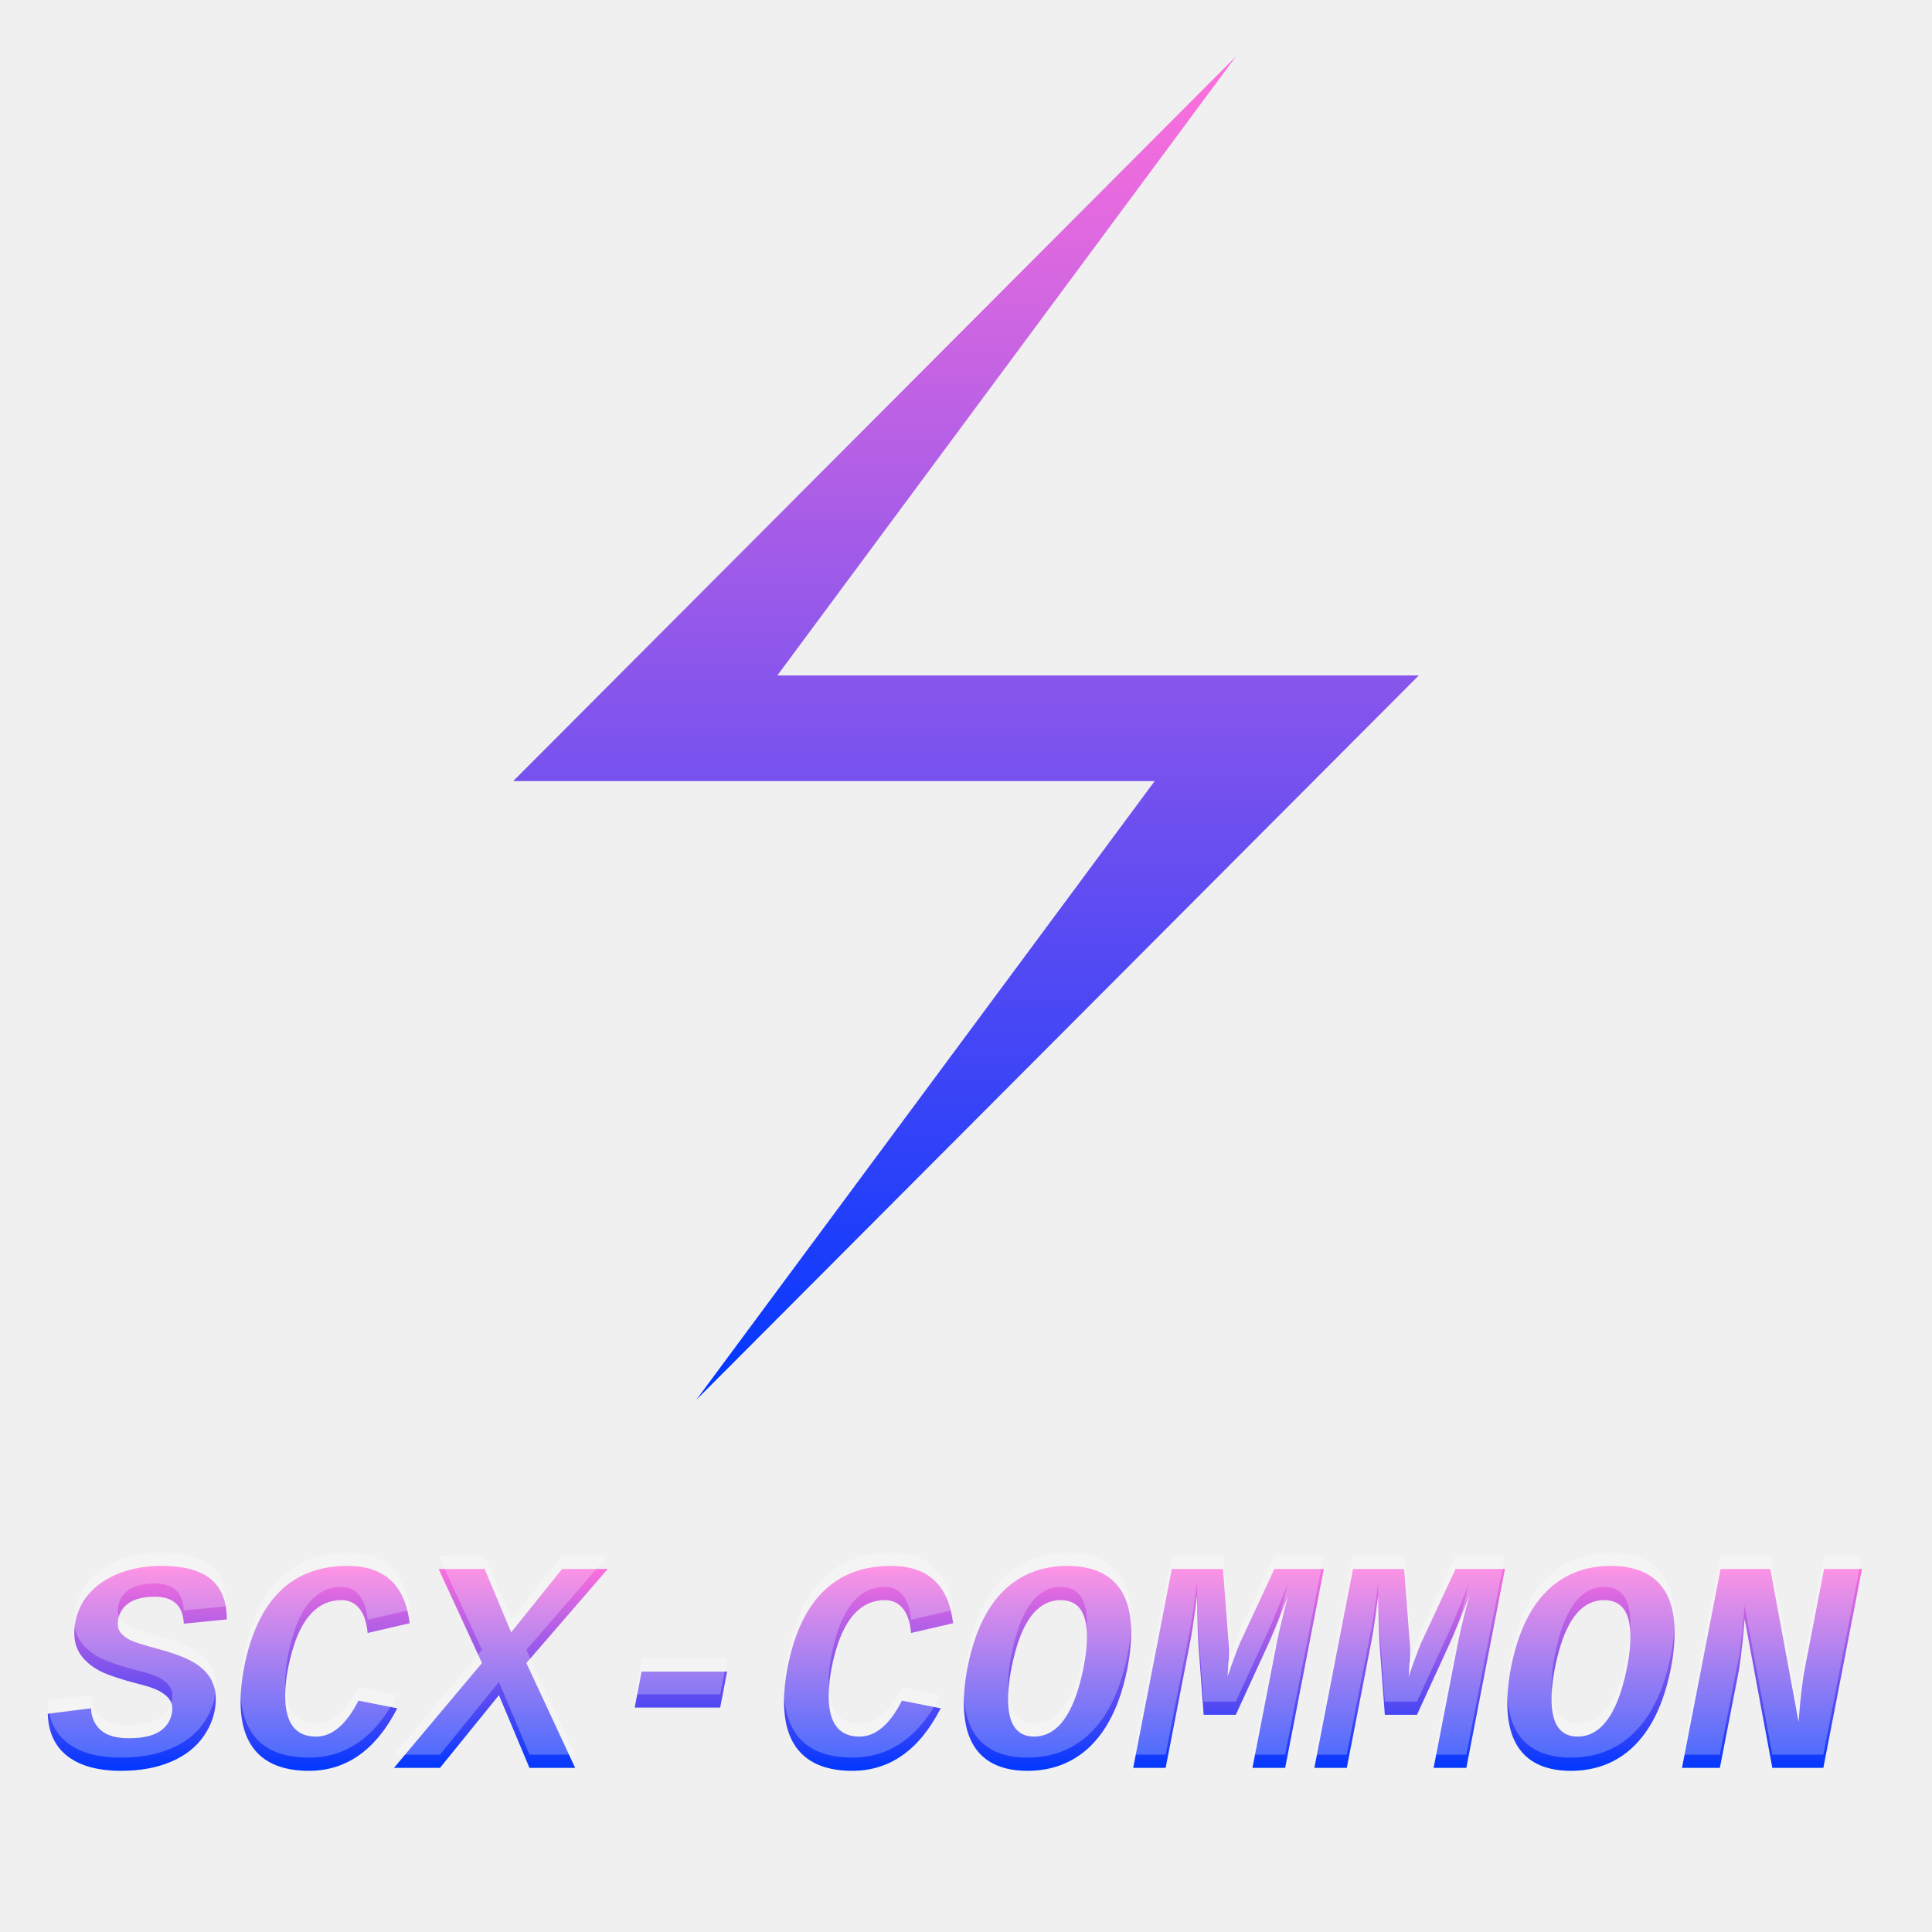
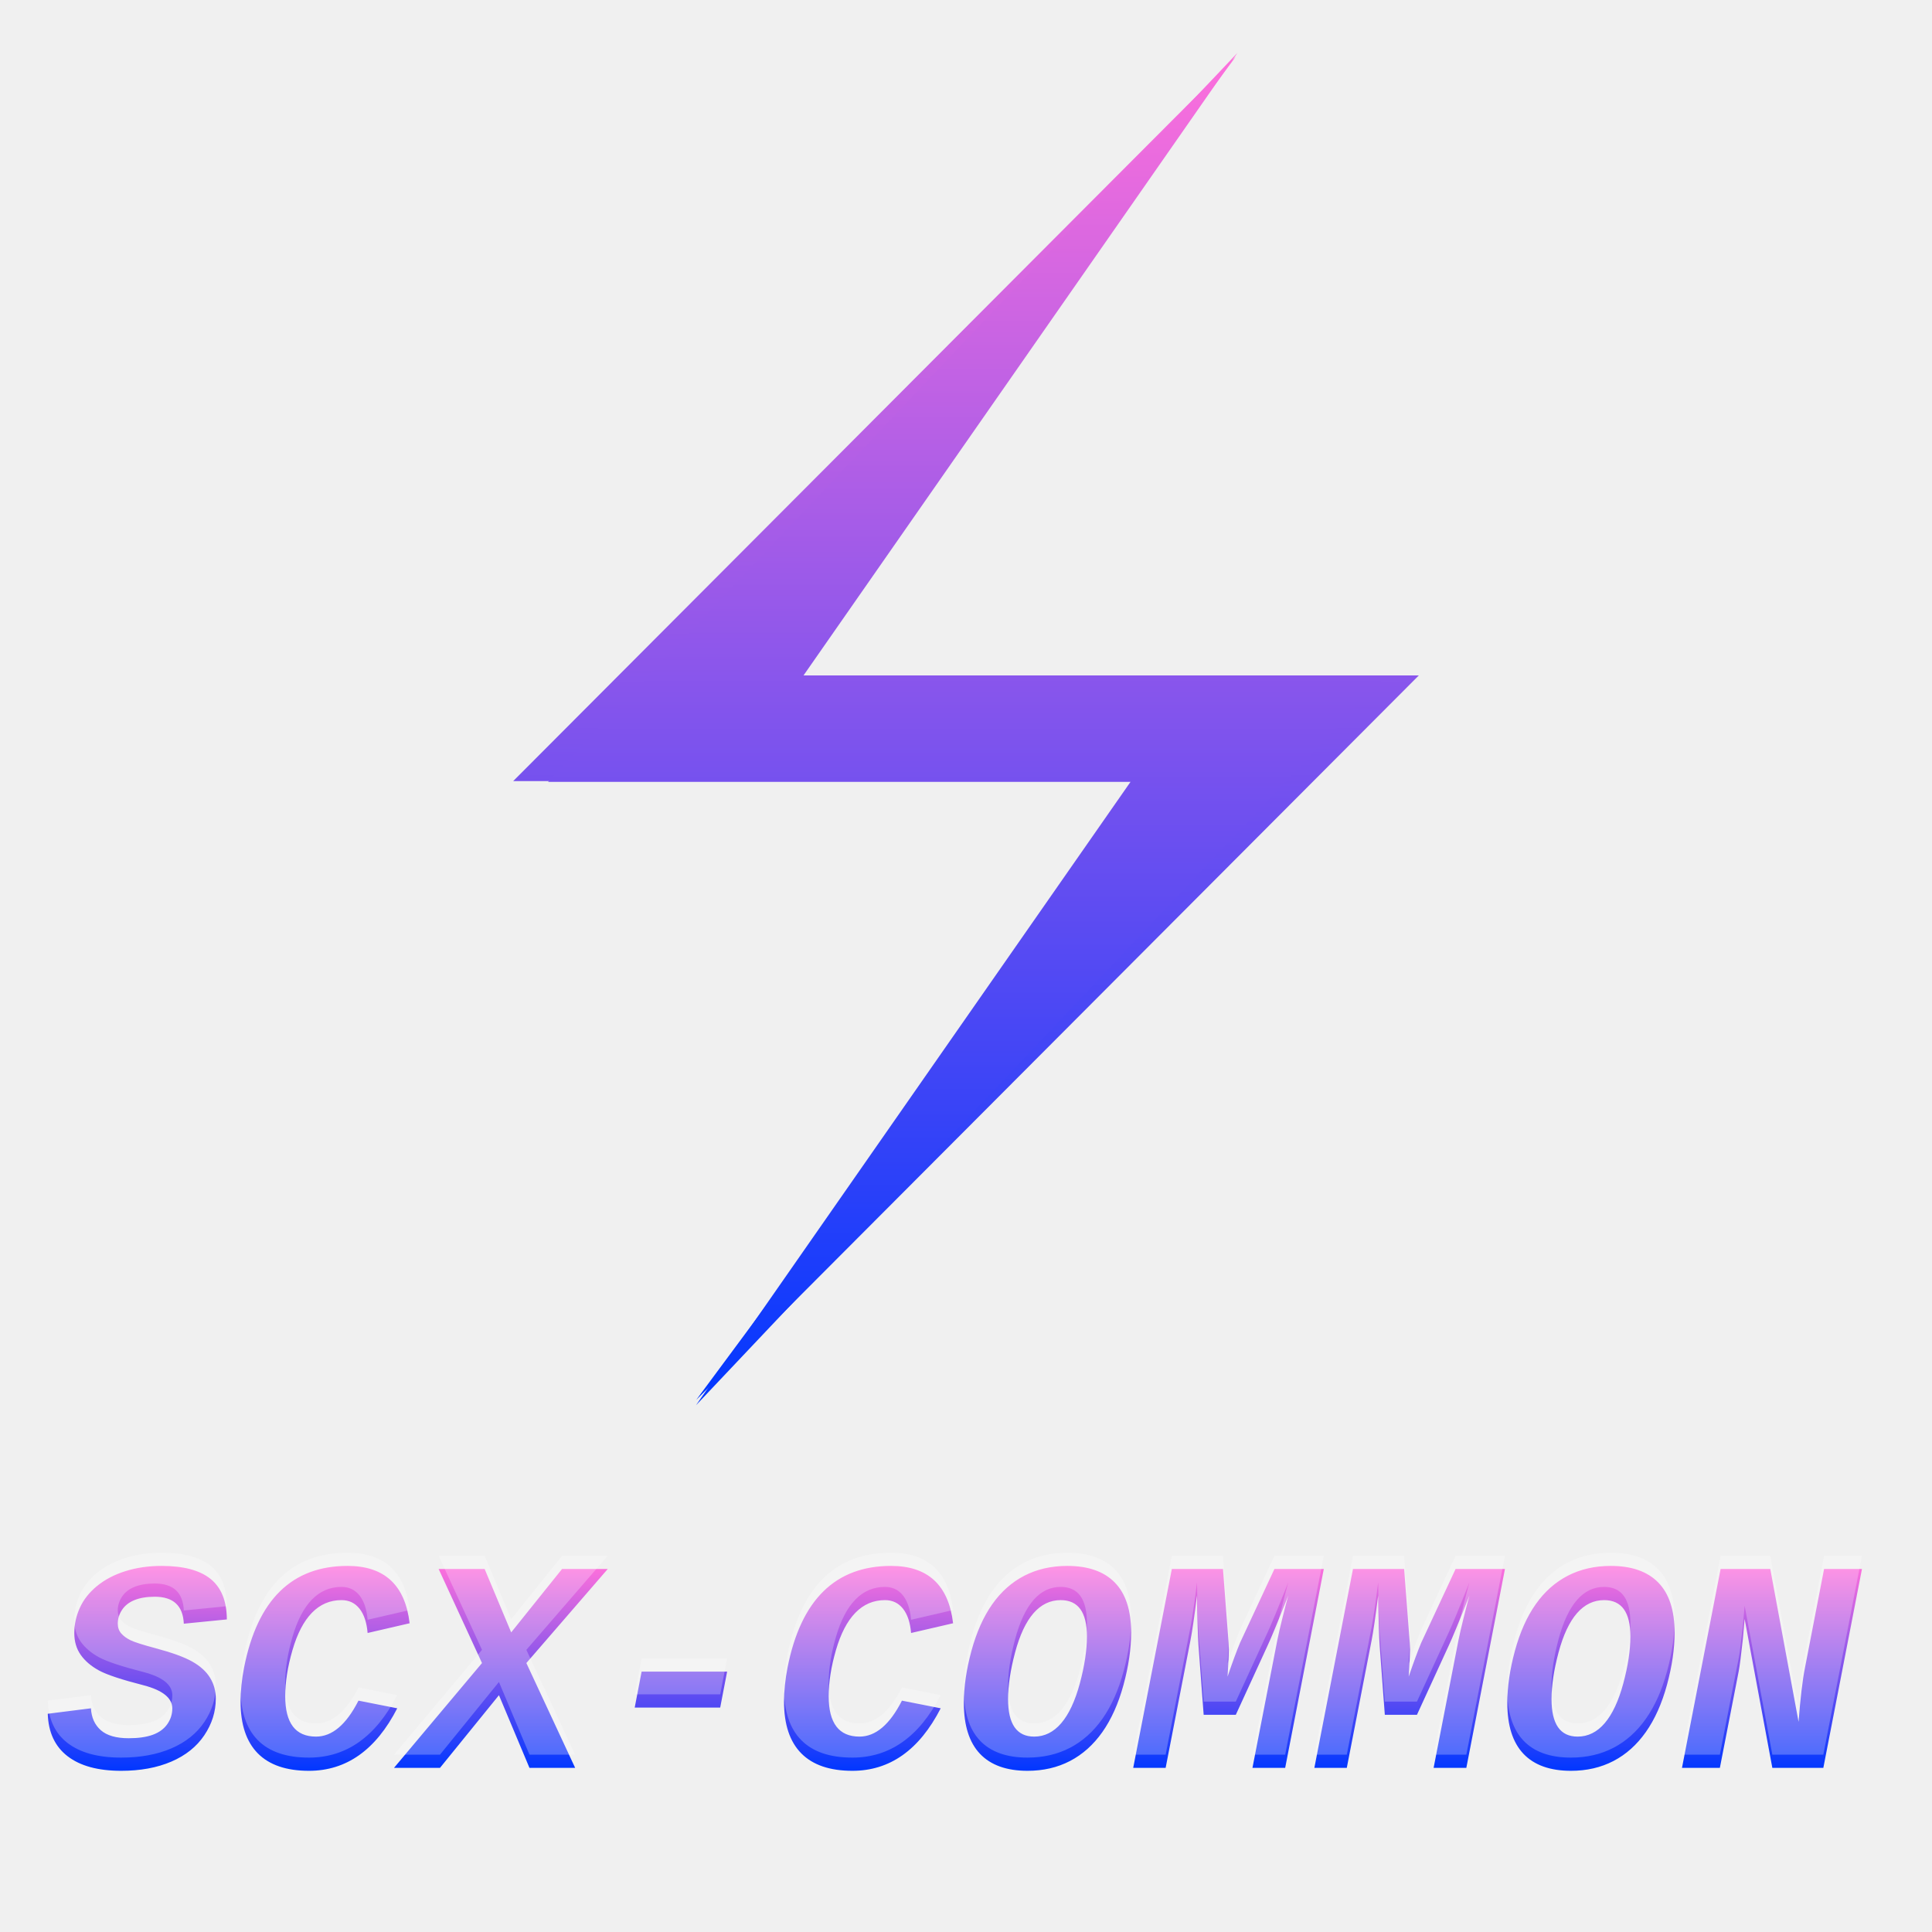
<svg xmlns="http://www.w3.org/2000/svg" width="1024" height="1024" viewBox="0 0 1024 1024">
  <polygon points="655,30 272,414 612,414 369,742 752,358 412,358" fill="url(#myGradient)" />
+   <polygon points="717,0 195,552 636,552 307,1024 829,472 388,472" fill="url(#myGradient)" transform="scale(0.7) translate(220,40)" />
  <text font-style="italic" font-weight="bold" font-family="'Courier New'" font-size="160" y="937" x="25" fill="url(#myGradient)">
        SCX-COMMON
    </text>
  <text font-style="italic" font-weight="bold" font-family="'Courier New'" font-size="160" y="930" x="25" fill="#ffffff" opacity="0.25">
        SCX-COMMON
    </text>
  <defs>
    <linearGradient gradientTransform="rotate(360, 0.5, 0.5)" x1="50%" y1="0%" x2="50%" y2="100%" id="myGradient">
      <stop stop-color="hsl(315, 100%, 72%)" stop-opacity="1" offset="0%" />
      <stop stop-color="hsl(227, 100%, 50%)" stop-opacity="1" offset="100%" />
    </linearGradient>
  </defs>
</svg>
